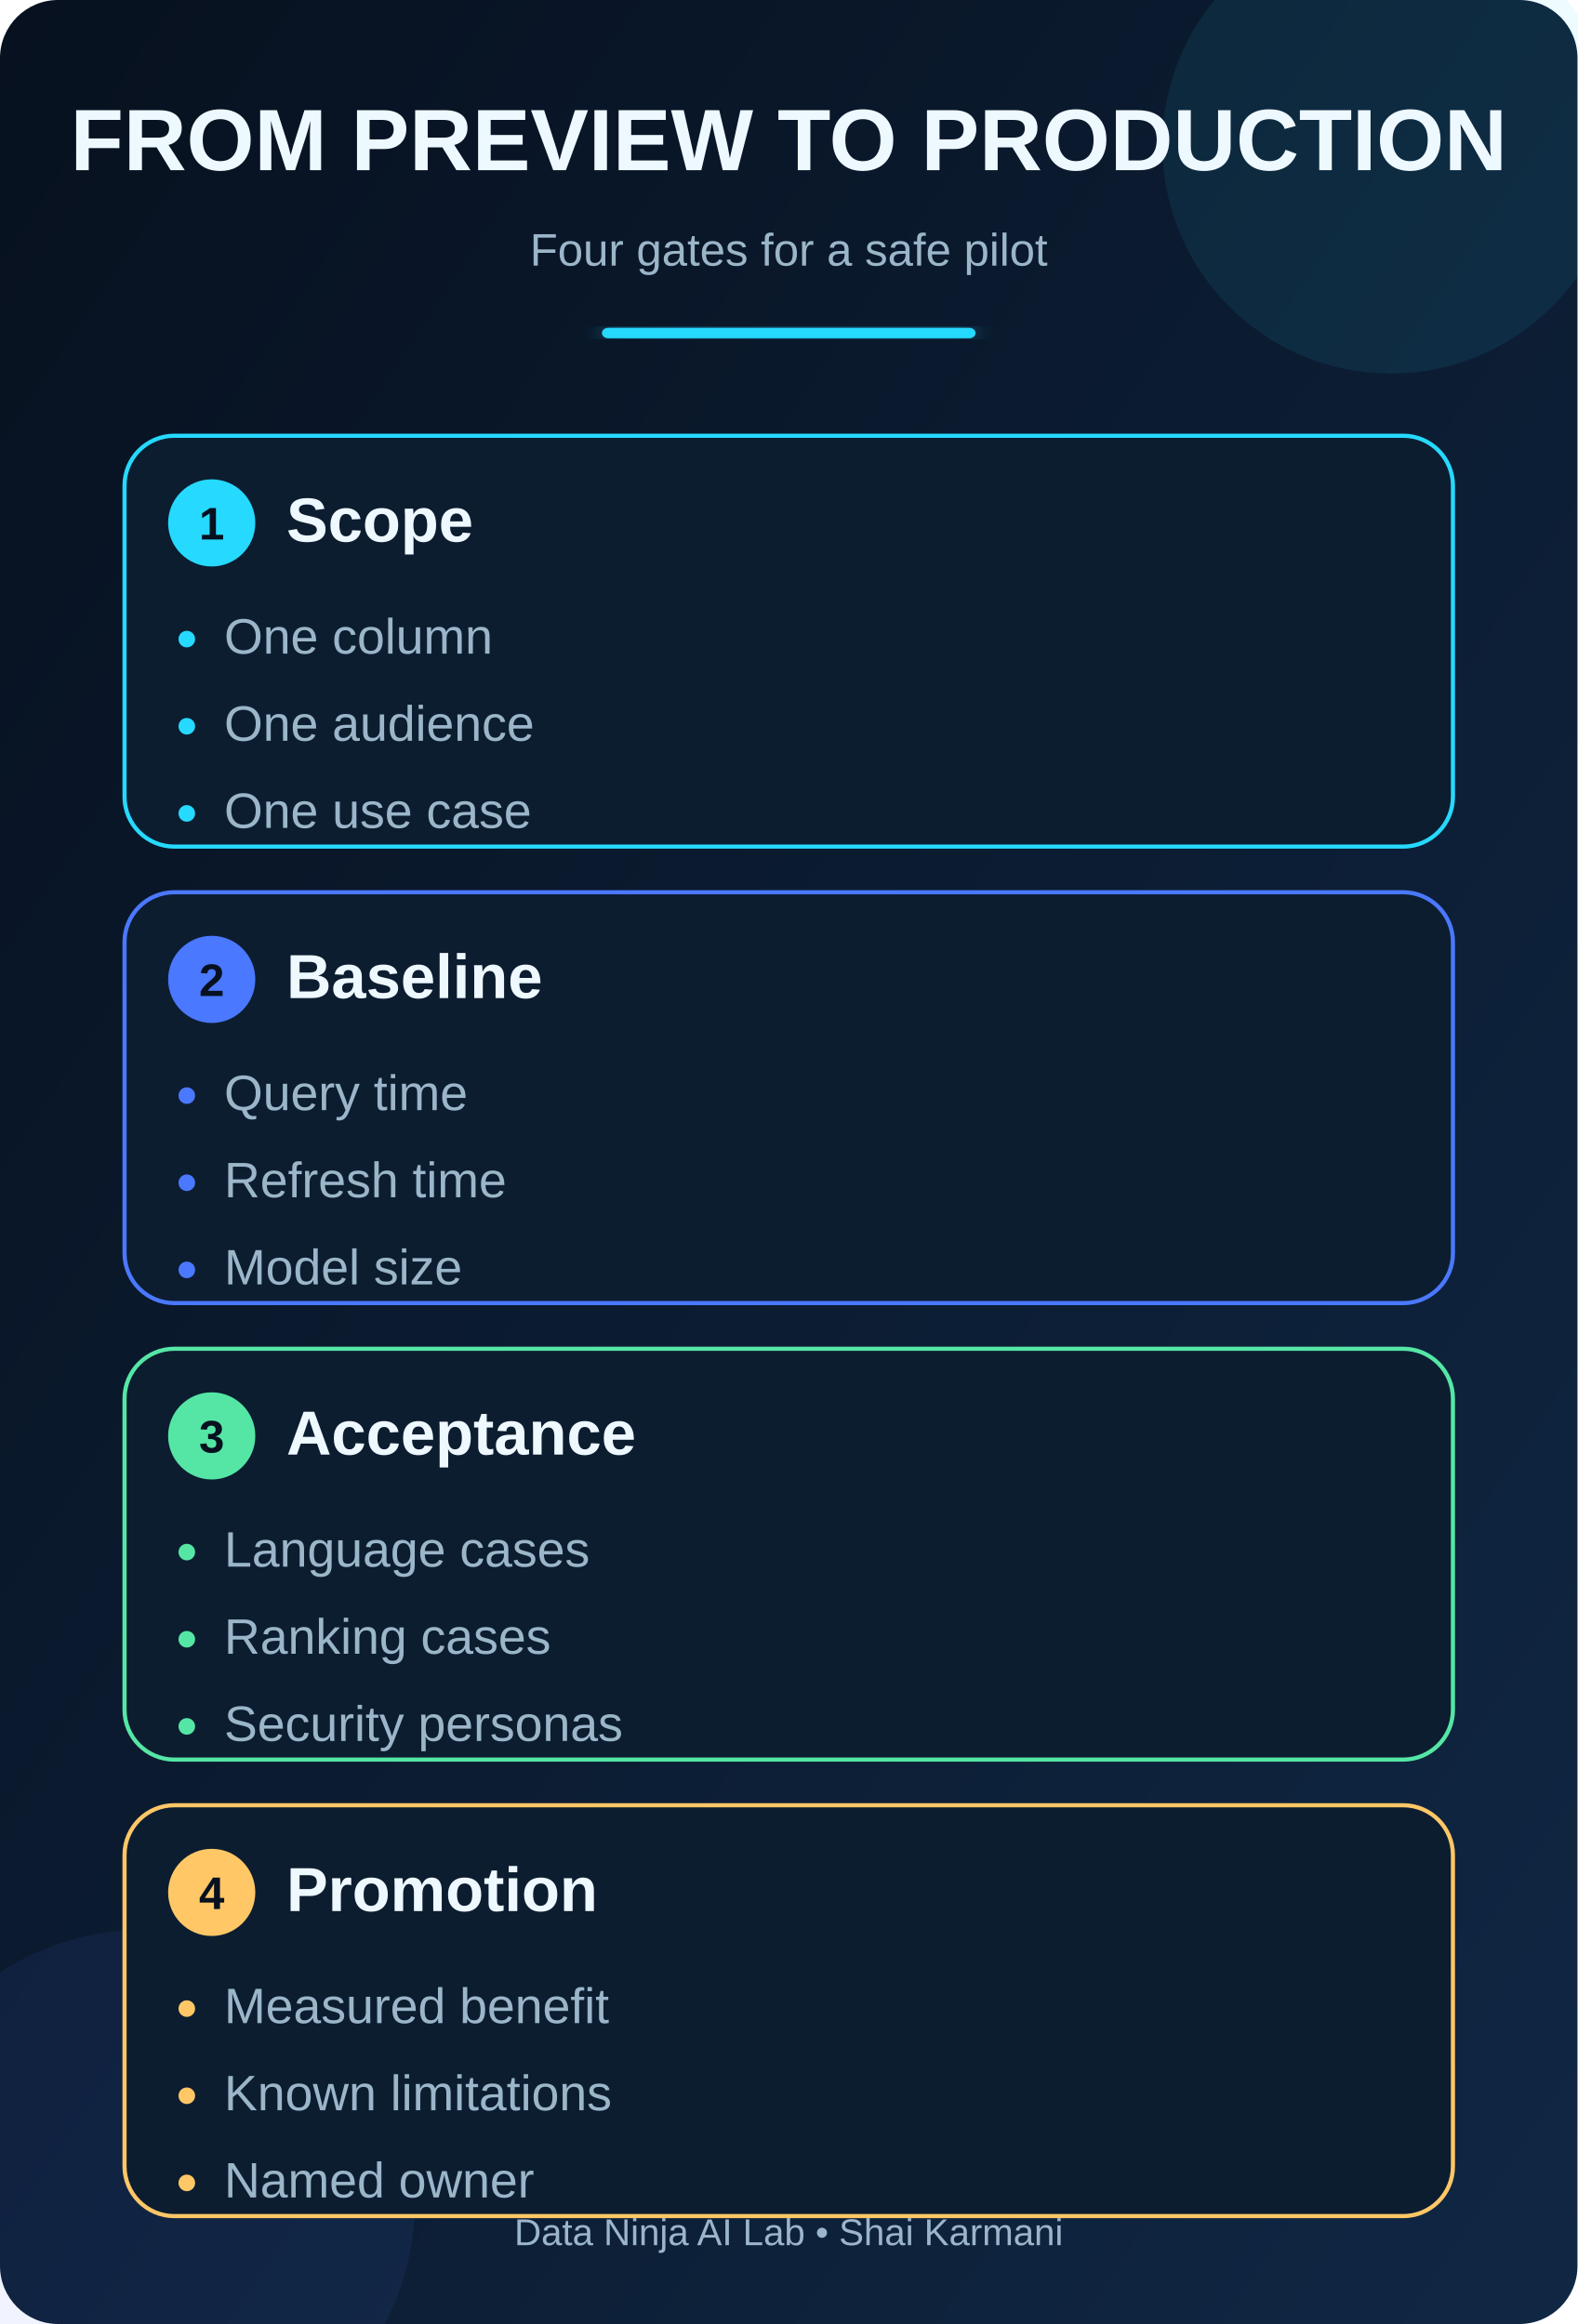
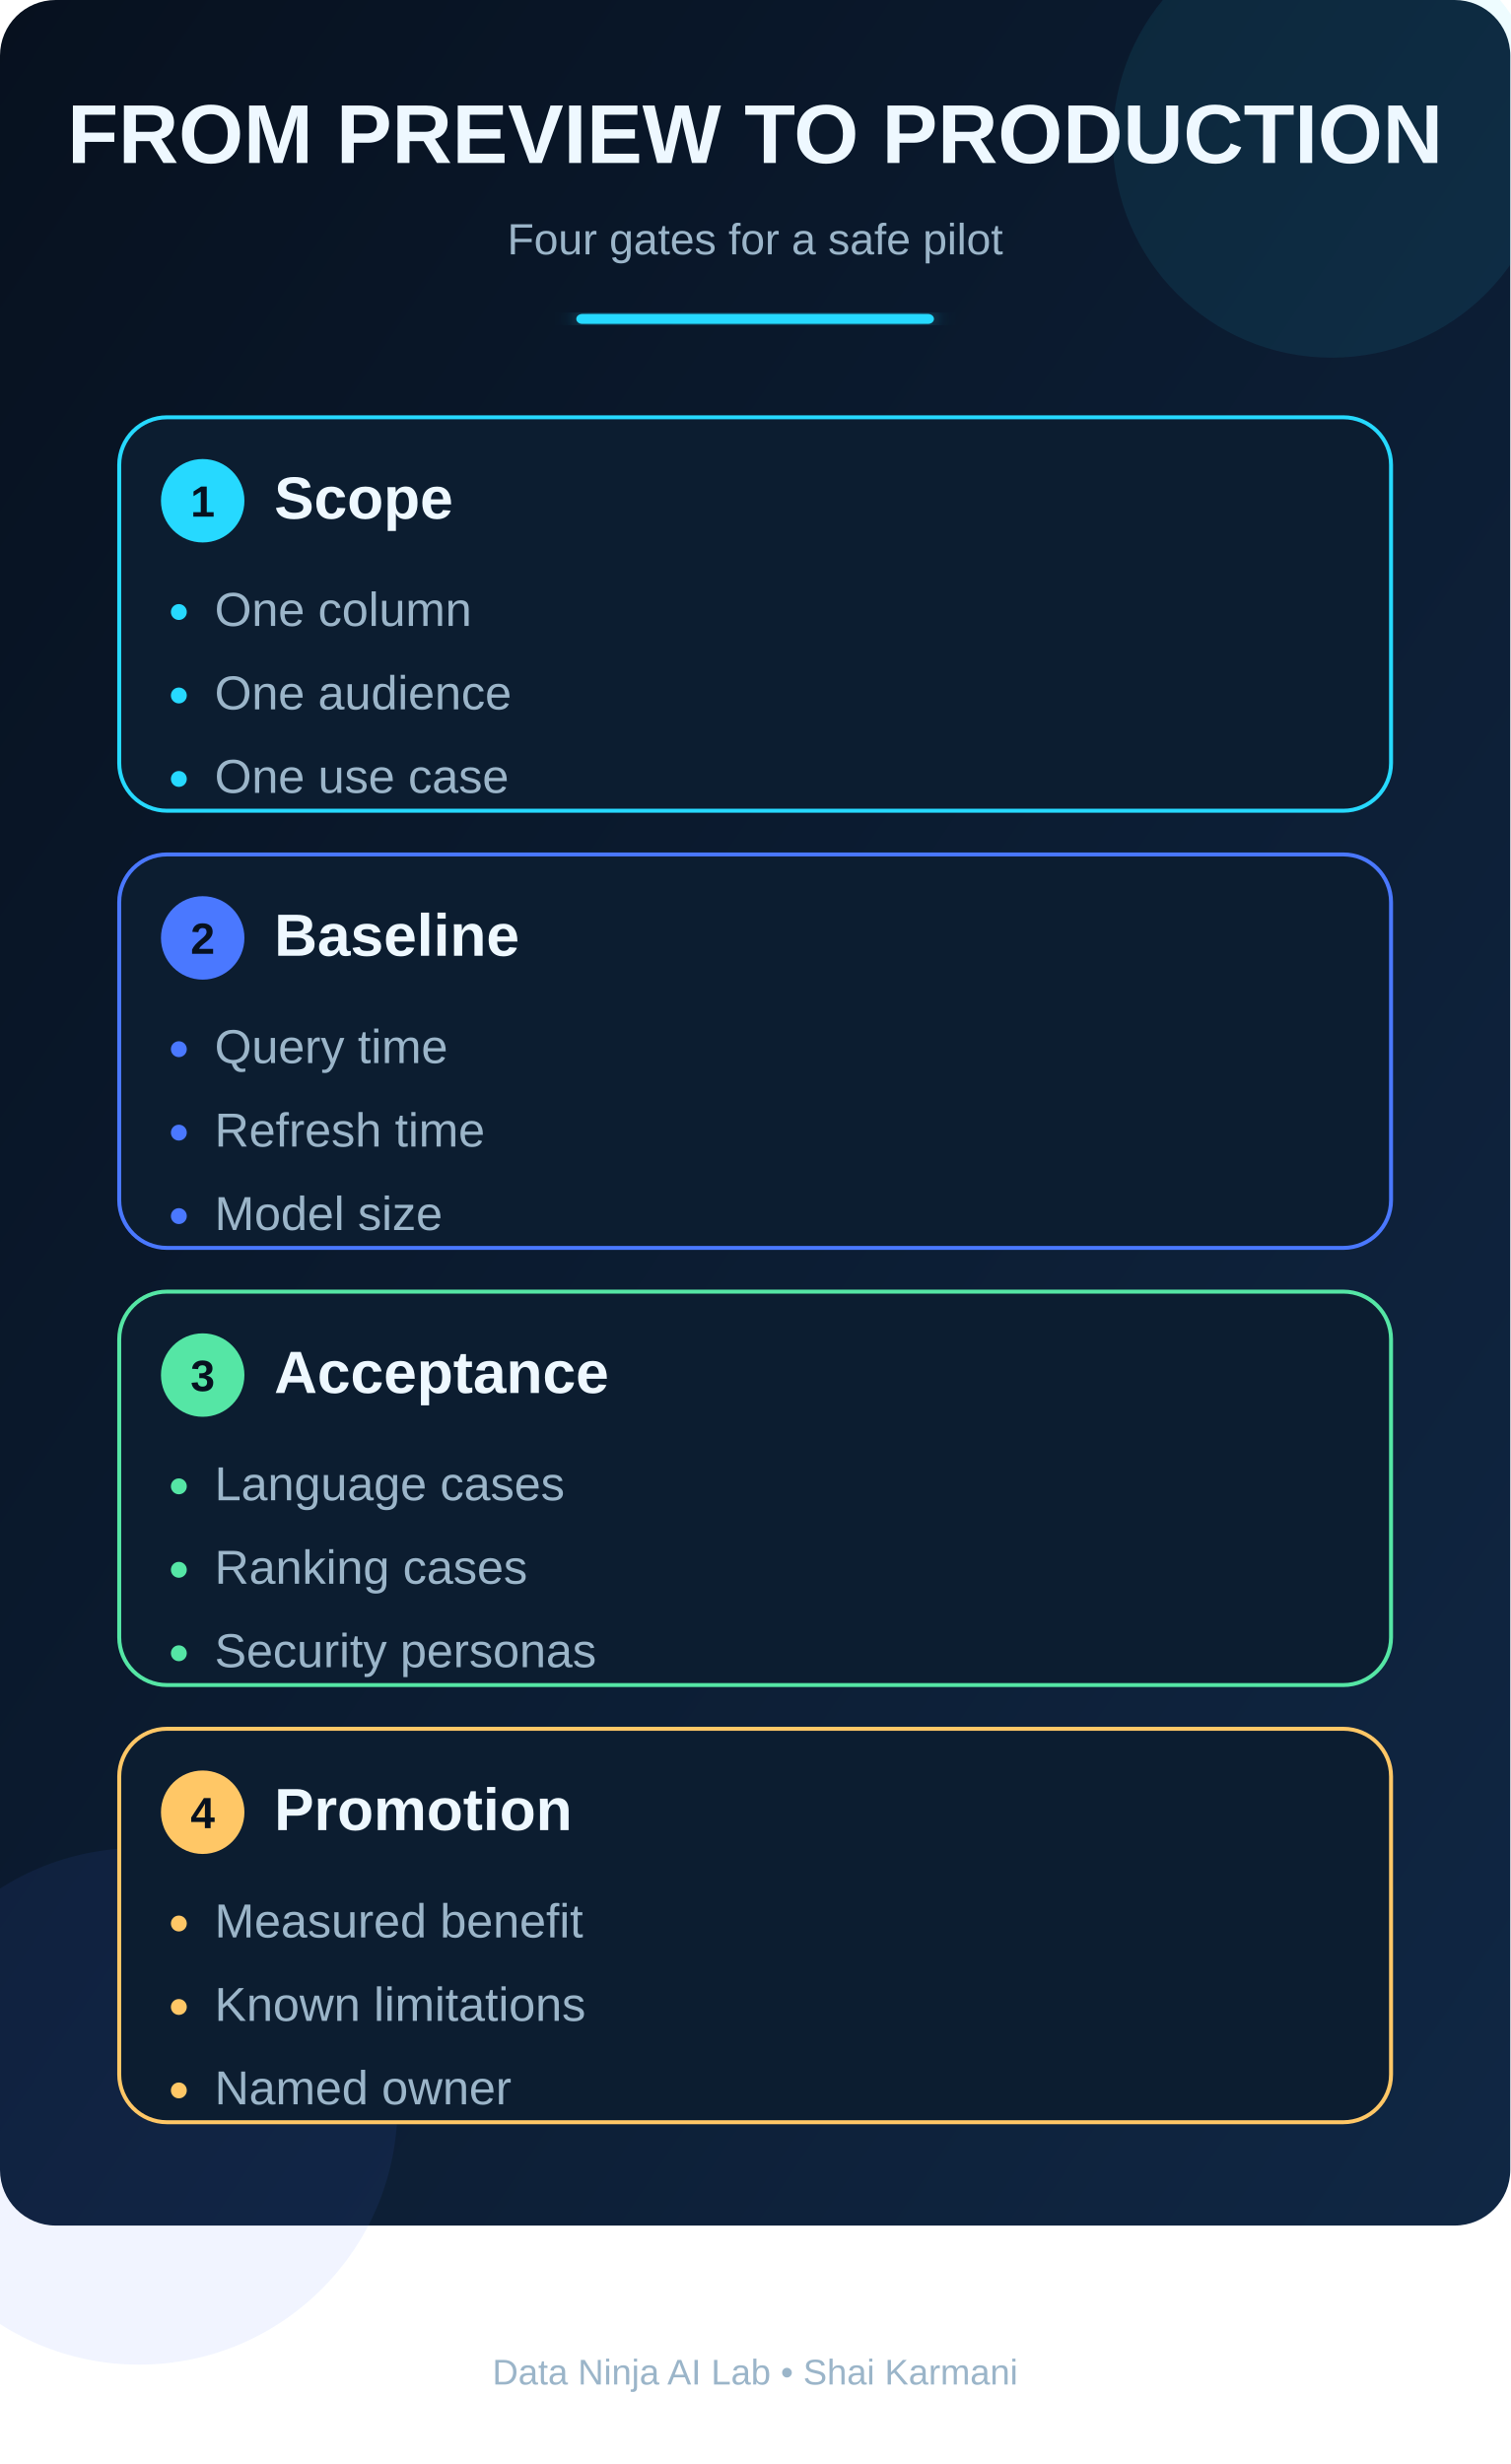
- <svg xmlns="http://www.w3.org/2000/svg" width="760" height="1120" viewBox="0 0 760 1120">
+ <svg xmlns="http://www.w3.org/2000/svg" width="760" height="1240" viewBox="0 0 760 1240">
  <defs>
    <linearGradient id="bg" x1="0" y1="0" x2="1" y2="1">
      <stop stop-color="#07111f" />
      <stop offset="1" stop-color="#102744" />
    </linearGradient>
    <filter id="glow">
      <feGaussianBlur stdDeviation="5" result="b" />
      <feMerge>
        <feMergeNode in="b" />
        <feMergeNode in="SourceGraphic" />
      </feMerge>
    </filter>
  </defs>
  <rect width="760" height="1120" rx="28" fill="url(#bg)" />
  <circle cx="670" cy="70" r="110" fill="#26d9ff" opacity=".08" />
  <circle cx="70" cy="1060" r="130" fill="#4a78ff" opacity=".08" />
  <text x="380.0" y="82" text-anchor="middle" fill="#eef8ff" font-family="Arial,sans-serif" font-weight="700" font-size="42">FROM PREVIEW TO PRODUCTION</text>
  <text x="380.0" y="128" text-anchor="middle" fill="#9bb5c9" font-family="Arial,sans-serif" font-size="22">Four gates for a safe pilot</text>
  <rect x="290.0" y="158" width="180" height="5" rx="3" fill="#26d9ff" filter="url(#glow)" />
  <rect x="60" y="210" width="640" height="198" rx="24" fill="#0c1d30" stroke="#26d9ff" stroke-width="2" />
  <circle cx="102" cy="252" r="21" fill="#26d9ff" />
  <text x="102" y="260" text-anchor="middle" fill="#07111f" font-family="Arial,sans-serif" font-weight="700" font-size="22">1</text>
  <text x="138" y="261" fill="#eef8ff" font-family="Arial,sans-serif" font-weight="700" font-size="30">Scope</text>
  <circle cx="90" cy="308" r="4" fill="#26d9ff" />
  <text x="108" y="315" fill="#9bb5c9" font-family="Arial,sans-serif" font-size="24">One column</text>
  <circle cx="90" cy="350" r="4" fill="#26d9ff" />
  <text x="108" y="357" fill="#9bb5c9" font-family="Arial,sans-serif" font-size="24">One audience</text>
  <circle cx="90" cy="392" r="4" fill="#26d9ff" />
  <text x="108" y="399" fill="#9bb5c9" font-family="Arial,sans-serif" font-size="24">One use case</text>
  <rect x="60" y="430" width="640" height="198" rx="24" fill="#0c1d30" stroke="#4a78ff" stroke-width="2" />
  <circle cx="102" cy="472" r="21" fill="#4a78ff" />
  <text x="102" y="480" text-anchor="middle" fill="#07111f" font-family="Arial,sans-serif" font-weight="700" font-size="22">2</text>
  <text x="138" y="481" fill="#eef8ff" font-family="Arial,sans-serif" font-weight="700" font-size="30">Baseline</text>
  <circle cx="90" cy="528" r="4" fill="#4a78ff" />
  <text x="108" y="535" fill="#9bb5c9" font-family="Arial,sans-serif" font-size="24">Query time</text>
  <circle cx="90" cy="570" r="4" fill="#4a78ff" />
  <text x="108" y="577" fill="#9bb5c9" font-family="Arial,sans-serif" font-size="24">Refresh time</text>
  <circle cx="90" cy="612" r="4" fill="#4a78ff" />
  <text x="108" y="619" fill="#9bb5c9" font-family="Arial,sans-serif" font-size="24">Model size</text>
  <rect x="60" y="650" width="640" height="198" rx="24" fill="#0c1d30" stroke="#55e6a5" stroke-width="2" />
  <circle cx="102" cy="692" r="21" fill="#55e6a5" />
  <text x="102" y="700" text-anchor="middle" fill="#07111f" font-family="Arial,sans-serif" font-weight="700" font-size="22">3</text>
  <text x="138" y="701" fill="#eef8ff" font-family="Arial,sans-serif" font-weight="700" font-size="30">Acceptance</text>
  <circle cx="90" cy="748" r="4" fill="#55e6a5" />
  <text x="108" y="755" fill="#9bb5c9" font-family="Arial,sans-serif" font-size="24">Language cases</text>
  <circle cx="90" cy="790" r="4" fill="#55e6a5" />
  <text x="108" y="797" fill="#9bb5c9" font-family="Arial,sans-serif" font-size="24">Ranking cases</text>
  <circle cx="90" cy="832" r="4" fill="#55e6a5" />
  <text x="108" y="839" fill="#9bb5c9" font-family="Arial,sans-serif" font-size="24">Security personas</text>
  <rect x="60" y="870" width="640" height="198" rx="24" fill="#0c1d30" stroke="#ffc766" stroke-width="2" />
  <circle cx="102" cy="912" r="21" fill="#ffc766" />
  <text x="102" y="920" text-anchor="middle" fill="#07111f" font-family="Arial,sans-serif" font-weight="700" font-size="22">4</text>
  <text x="138" y="921" fill="#eef8ff" font-family="Arial,sans-serif" font-weight="700" font-size="30">Promotion</text>
  <circle cx="90" cy="968" r="4" fill="#ffc766" />
  <text x="108" y="975" fill="#9bb5c9" font-family="Arial,sans-serif" font-size="24">Measured benefit</text>
  <circle cx="90" cy="1010" r="4" fill="#ffc766" />
  <text x="108" y="1017" fill="#9bb5c9" font-family="Arial,sans-serif" font-size="24">Known limitations</text>
  <circle cx="90" cy="1052" r="4" fill="#ffc766" />
  <text x="108" y="1059" fill="#9bb5c9" font-family="Arial,sans-serif" font-size="24">Named owner</text>
-   <text x="380.0" y="1082" text-anchor="middle" fill="#9bb5c9" font-family="Arial,sans-serif" font-size="18">Data Ninja AI Lab • Shai Karmani</text>
+   <text x="380.0" y="1200" text-anchor="middle" fill="#9bb5c9" font-family="Arial,sans-serif" font-size="18">Data Ninja AI Lab • Shai Karmani</text>
</svg>
